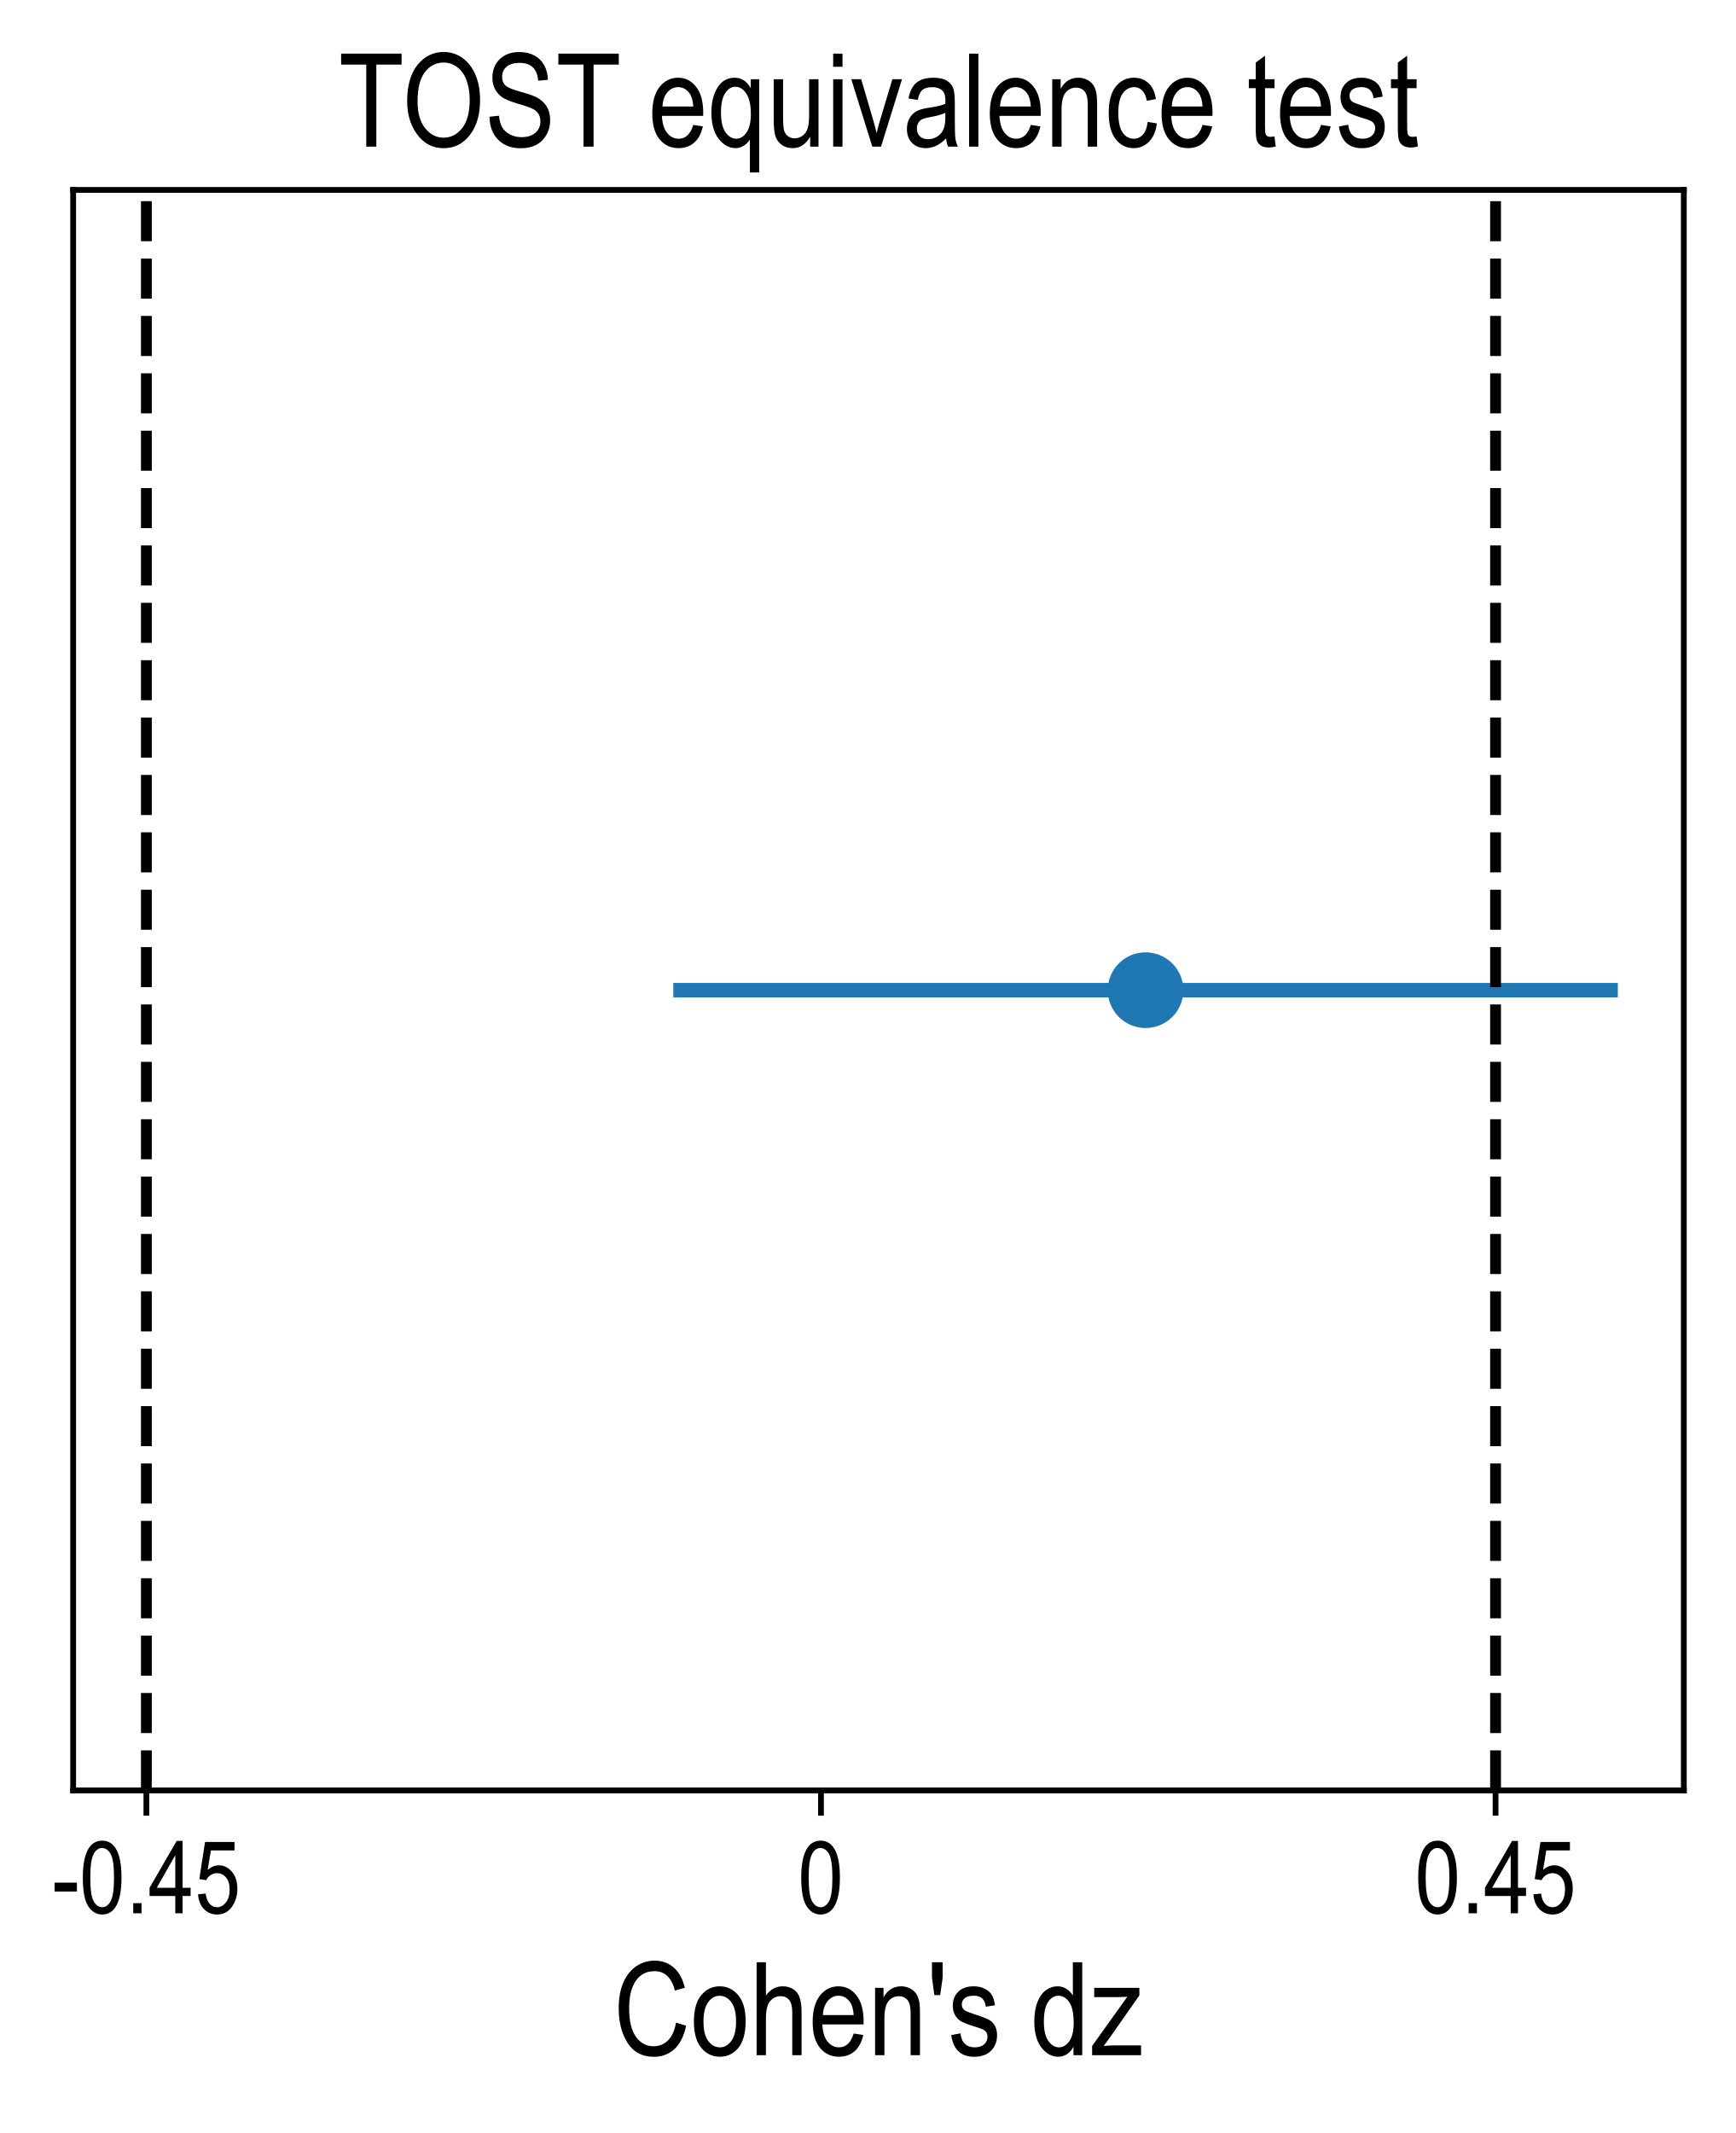
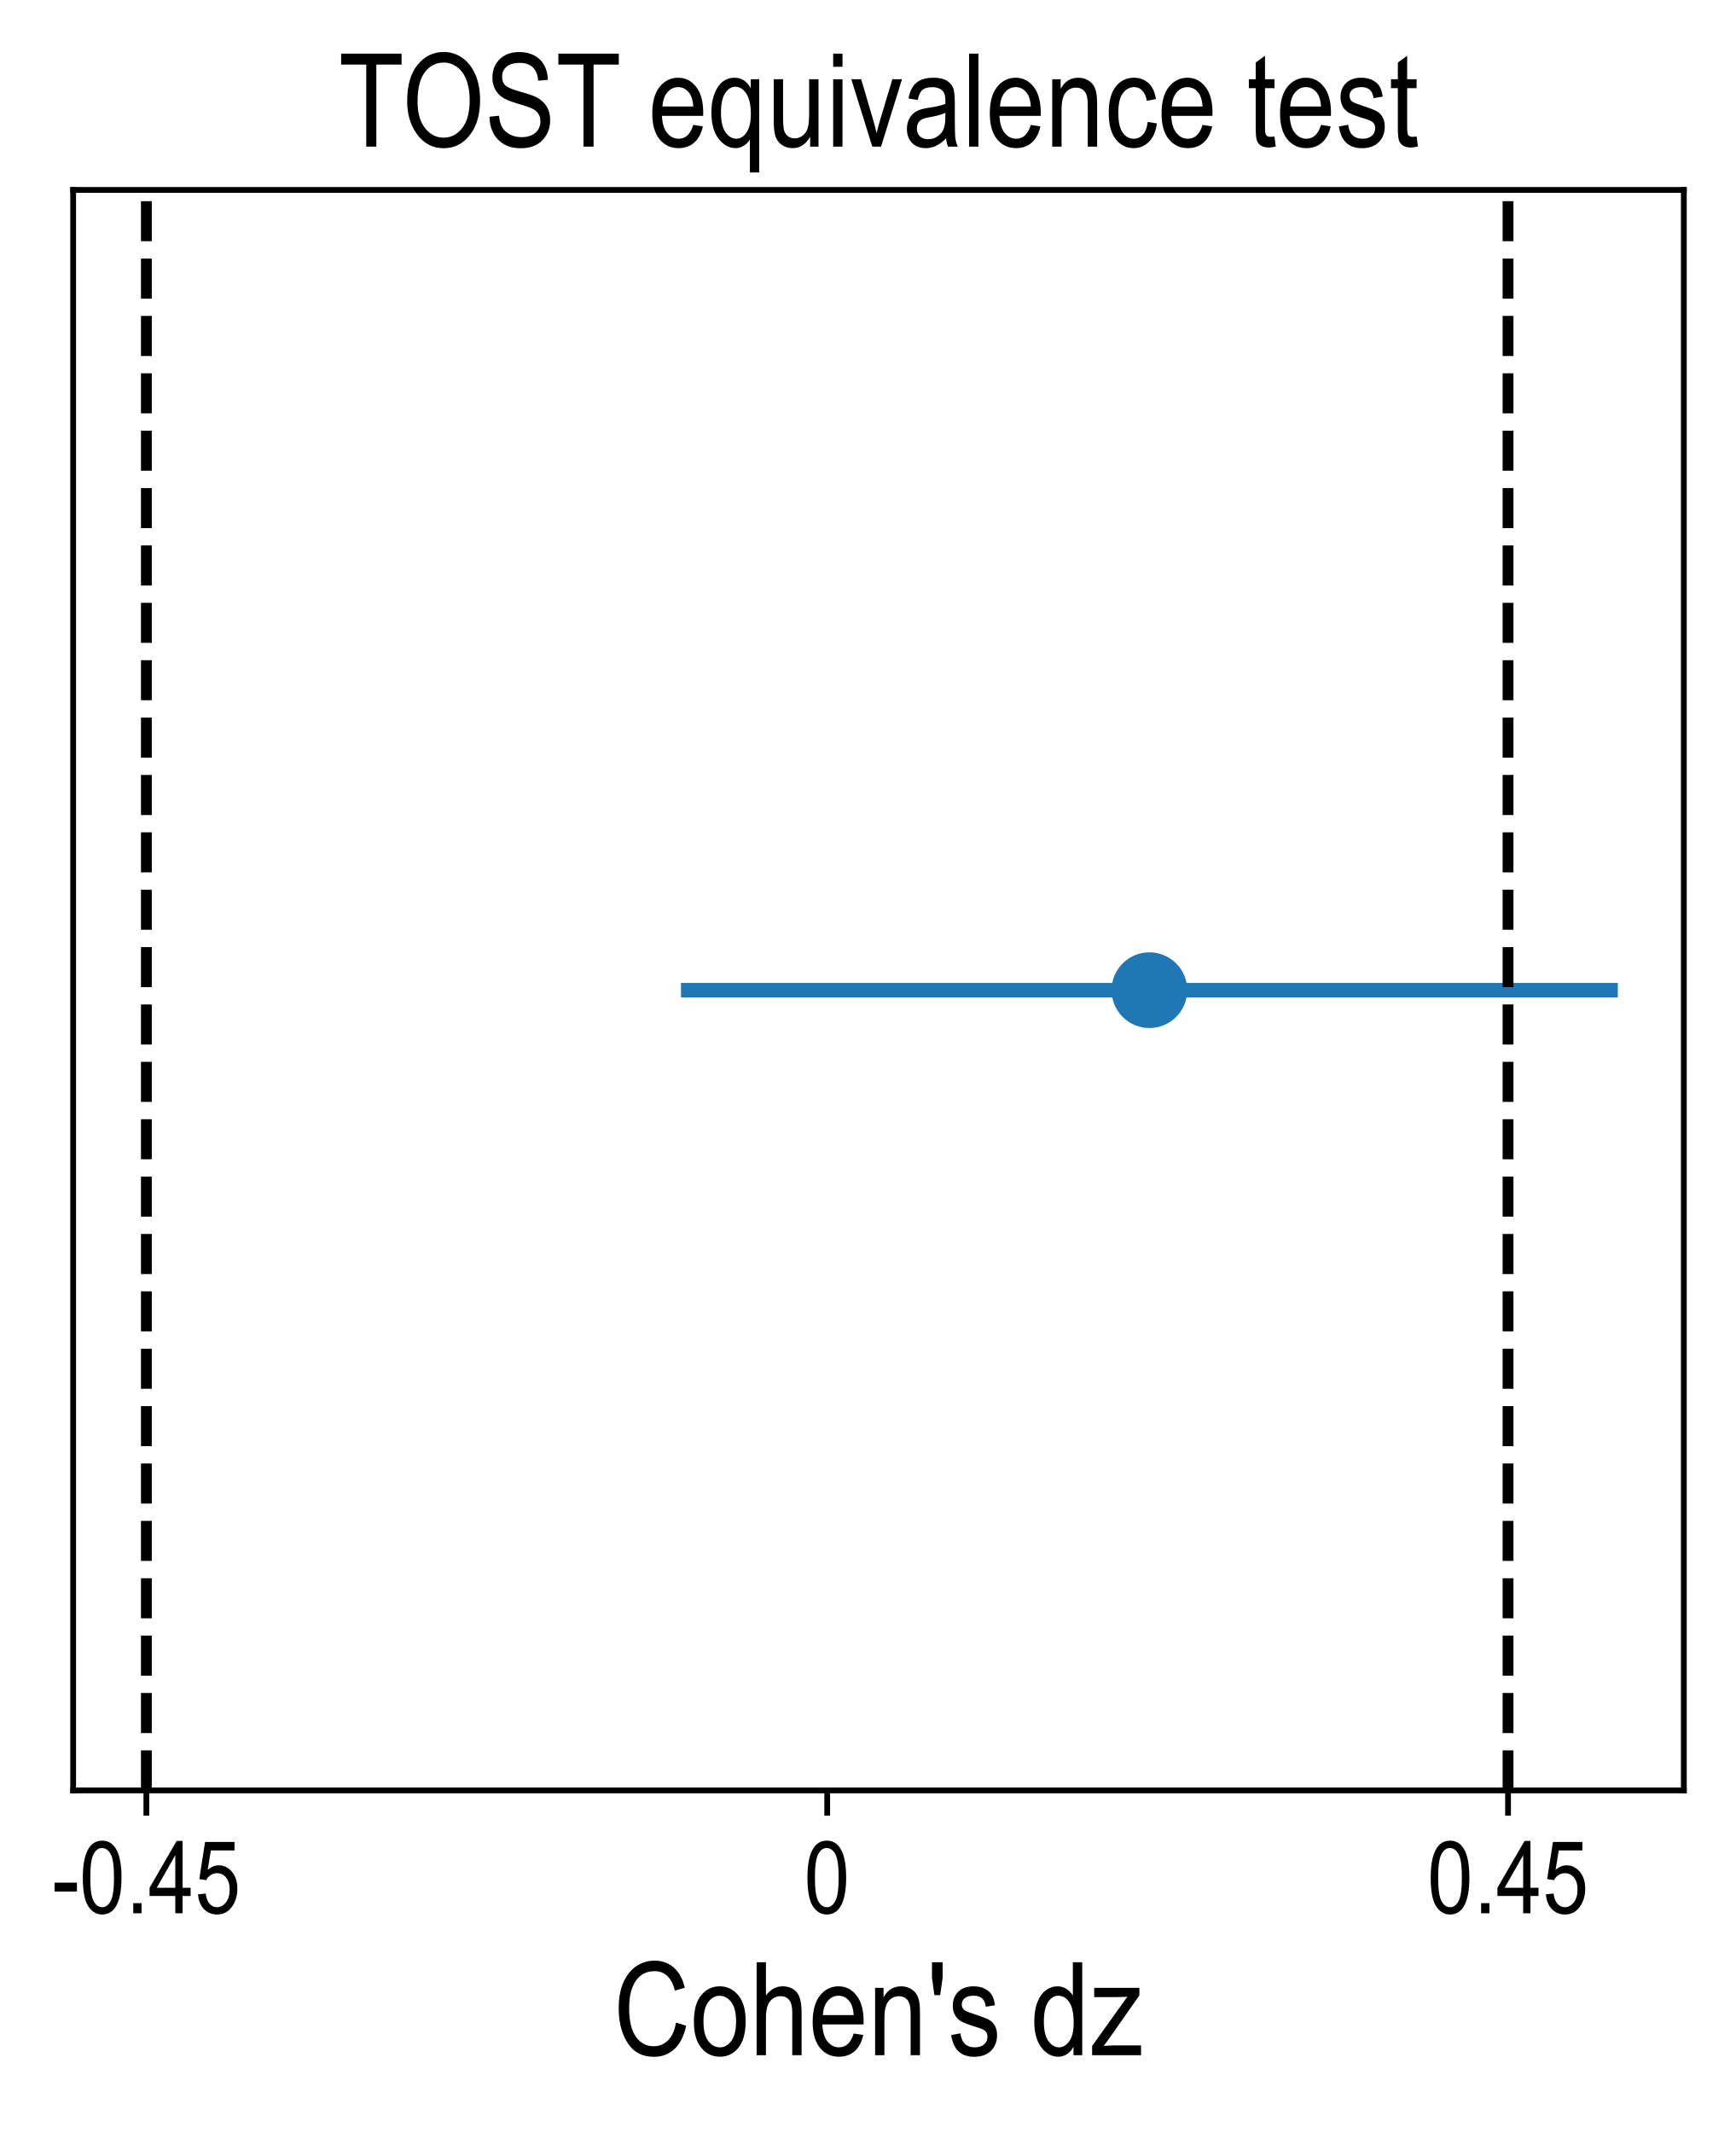
<svg xmlns="http://www.w3.org/2000/svg" xmlns:xlink="http://www.w3.org/1999/xlink" width="240.539pt" height="295.54pt" viewBox="0 0 240.539 295.54" version="1.1">
  <defs>
    <style type="text/css">*{stroke-linejoin: round; stroke-linecap: butt}</style>
  </defs>
  <g id="figure_1">
    <g id="patch_1">
      <path d="M 0 295.54  L 240.539 295.54  L 240.539 0  L 0 0  L 0 295.54  z " style="fill: none" />
    </g>
    <g id="axes_1">
      <g id="patch_2">
        <path d="M 10.139 248.075  L 233.339 248.075  L 233.339 26.315  L 10.139 26.315  L 10.139 248.075  z " style="fill: none" />
      </g>
      <g id="PathCollection_1">
        <defs>
-           <path id="me941a56476" d="M 0 4.743  C 1.258 4.743 2.465 4.244 3.354 3.354  C 4.244 2.465 4.743 1.258 4.743 0  C 4.743 -1.258 4.244 -2.465 3.354 -3.354  C 2.465 -4.244 1.258 -4.743 0 -4.743  C -1.258 -4.743 -2.465 -4.244 -3.354 -3.354  C -4.244 -2.465 -4.743 -1.258 -4.743 0  C -4.743 1.258 -4.244 2.465 -3.354 3.354  C -2.465 4.244 -1.258 4.743 0 4.743  z " style="stroke: #1f77b4" />
+           <path id="m2fb4ff6123" d="M 0 4.743  C 1.258 4.743 2.465 4.244 3.354 3.354  C 4.244 2.465 4.743 1.258 4.743 0  C 4.743 -1.258 4.244 -2.465 3.354 -3.354  C 2.465 -4.244 1.258 -4.743 0 -4.743  C -1.258 -4.743 -2.465 -4.244 -3.354 -3.354  C -4.244 -2.465 -4.743 -1.258 -4.743 0  C -4.743 1.258 -4.244 2.465 -3.354 3.354  C -2.465 4.244 -1.258 4.743 0 4.743  z " style="stroke: #1f77b4" />
        </defs>
-         <g clip-path="url(#p5a998be5f0)">
-           <use xlink:href="#me941a56476" x="158.749" y="137.195" style="fill: #1f77b4; stroke: #1f77b4" />
+         <g clip-path="url(#p81c07b02be)">
+           <use xlink:href="#m2fb4ff6123" x="159.281" y="137.195" style="fill: #1f77b4; stroke: #1f77b4" />
        </g>
      </g>
      <g id="matplotlib.axis_1">
        <g id="xtick_1">
          <g id="line2d_1">
            <defs>
-               <path id="md34f85279f" d="M 0 0  L 0 3.5  " style="stroke: #000000; stroke-width: 0.8" />
+               <path id="mced75afe0f" d="M 0 0  L 0 3.5  " style="stroke: #000000; stroke-width: 0.8" />
            </defs>
            <g>
-               <use xlink:href="#md34f85279f" x="20.285" y="248.075" style="stroke: #000000; stroke-width: 0.8" />
+               <use xlink:href="#mced75afe0f" x="20.285" y="248.075" style="stroke: #000000; stroke-width: 0.8" />
            </g>
          </g>
          <g id="text_1">
            <g transform="translate(7.2 265.0956) scale(0.14 -0.14)">
              <defs>
                <path id="ArialNarrow-2d" d="M 166 1375  L 166 1941  L 1581 1941  L 1581 1375  L 166 1375  z " transform="scale(0.015625)" />
                <path id="ArialNarrow-30" d="M 209 2259  Q 209 3413 520 4006  Q 831 4600 1438 4600  Q 1975 4600 2284 4119  Q 2659 3538 2659 2259  Q 2659 1113 2350 517  Q 2041 -78 1431 -78  Q 894 -78 551 447  Q 209 972 209 2259  z M 681 2259  Q 681 1144 895 764  Q 1109 384 1444 384  Q 1759 384 1971 768  Q 2184 1153 2184 2259  Q 2184 3378 1970 3756  Q 1756 4134 1416 4134  Q 1103 4134 892 3750  Q 681 3366 681 2259  z " transform="scale(0.015625)" />
                <path id="ArialNarrow-2e" d="M 484 0  L 484 641  L 1009 641  L 1009 0  L 484 0  z " transform="scale(0.015625)" />
                <path id="ArialNarrow-34" d="M 1688 0  L 1688 1097  L 59 1097  L 59 1613  L 1775 4581  L 2150 4581  L 2150 1613  L 2659 1613  L 2659 1097  L 2150 1097  L 2150 0  L 1688 0  z M 1688 1613  L 1688 3678  L 513 1613  L 1688 1613  z " transform="scale(0.015625)" />
                <path id="ArialNarrow-35" d="M 209 1200  L 694 1250  Q 750 813 948 598  Q 1147 384 1409 384  Q 1738 384 1975 686  Q 2213 988 2213 1509  Q 2213 2000 1983 2270  Q 1753 2541 1406 2541  Q 1197 2541 1014 2423  Q 831 2306 725 2097  L 291 2166  L 656 4519  L 2522 4519  L 2522 3981  L 1025 3981  L 822 2750  Q 1156 3038 1531 3038  Q 2003 3038 2351 2636  Q 2700 2234 2700 1553  Q 2700 881 2351 401  Q 2003 -78 1416 -78  Q 928 -78 592 261  Q 256 600 209 1200  z " transform="scale(0.015625)" />
              </defs>
              <use xlink:href="#ArialNarrow-2d" />
              <use xlink:href="#ArialNarrow-30" transform="translate(27.29492 0)" />
              <use xlink:href="#ArialNarrow-2e" transform="translate(72.90039 0)" />
              <use xlink:href="#ArialNarrow-34" transform="translate(95.70312 0)" />
              <use xlink:href="#ArialNarrow-35" transform="translate(141.3086 0)" />
            </g>
          </g>
        </g>
        <g id="xtick_2">
          <g id="line2d_2">
            <g>
-               <use xlink:href="#md34f85279f" x="113.767" y="248.075" style="stroke: #000000; stroke-width: 0.8" />
+               <use xlink:href="#mced75afe0f" x="114.632" y="248.075" style="stroke: #000000; stroke-width: 0.8" />
            </g>
          </g>
          <g id="text_2">
-             <g transform="translate(110.5747 265.0956) scale(0.14 -0.14)">
+             <g transform="translate(111.4391 265.0956) scale(0.14 -0.14)">
              <use xlink:href="#ArialNarrow-30" />
            </g>
          </g>
        </g>
        <g id="xtick_3">
          <g id="line2d_3">
            <g>
-               <use xlink:href="#md34f85279f" x="207.25" y="248.075" style="stroke: #000000; stroke-width: 0.8" />
+               <use xlink:href="#mced75afe0f" x="208.979" y="248.075" style="stroke: #000000; stroke-width: 0.8" />
            </g>
          </g>
          <g id="text_3">
-             <g transform="translate(196.0763 265.0956) scale(0.14 -0.14)">
+             <g transform="translate(197.8051 265.0956) scale(0.14 -0.14)">
              <use xlink:href="#ArialNarrow-30" />
              <use xlink:href="#ArialNarrow-2e" transform="translate(45.60547 0)" />
              <use xlink:href="#ArialNarrow-34" transform="translate(68.4082 0)" />
              <use xlink:href="#ArialNarrow-35" transform="translate(114.0137 0)" />
            </g>
          </g>
        </g>
        <g id="text_4">
          <g transform="translate(85.03876 284.7622) scale(0.18 -0.18)">
            <defs>
              <path id="ArialNarrow-43" d="M 3072 1606  L 3572 1453  Q 3406 681 2992 301  Q 2578 -78 1984 -78  Q 1463 -78 1092 176  Q 722 431 486 993  Q 250 1556 250 2322  Q 250 3078 486 3601  Q 722 4125 1125 4392  Q 1528 4659 2025 4659  Q 2569 4659 2959 4320  Q 3350 3981 3506 3325  L 3019 3184  Q 2769 4141 2016 4141  Q 1641 4141 1366 3948  Q 1091 3756 927 3350  Q 763 2944 763 2322  Q 763 1381 1094 911  Q 1425 441 1975 441  Q 2381 441 2676 730  Q 2972 1019 3072 1606  z " transform="scale(0.015625)" />
              <path id="ArialNarrow-6f" d="M 166 1659  Q 166 2519 527 2956  Q 888 3394 1441 3394  Q 1984 3394 2350 2956  Q 2716 2519 2716 1694  Q 2716 800 2356 362  Q 1997 -75 1441 -75  Q 894 -75 530 364  Q 166 803 166 1659  z M 638 1659  Q 638 1016 872 702  Q 1106 388 1453 388  Q 1778 388 2011 705  Q 2244 1022 2244 1659  Q 2244 2300 2009 2614  Q 1775 2928 1428 2928  Q 1100 2928 869 2612  Q 638 2297 638 1659  z " transform="scale(0.015625)" />
              <path id="ArialNarrow-68" d="M 338 0  L 338 4581  L 797 4581  L 797 2938  Q 959 3166 1164 3280  Q 1369 3394 1616 3394  Q 2050 3394 2301 3117  Q 2553 2841 2553 2103  L 2553 0  L 2094 0  L 2094 2103  Q 2094 2534 1941 2721  Q 1788 2909 1519 2909  Q 1219 2909 1008 2668  Q 797 2428 797 1816  L 797 0  L 338 0  z " transform="scale(0.015625)" />
              <path id="ArialNarrow-65" d="M 2200 1069  L 2675 997  Q 2556 466 2245 195  Q 1934 -75 1475 -75  Q 897 -75 539 364  Q 181 803 181 1631  Q 181 2491 542 2942  Q 903 3394 1456 3394  Q 1984 3394 2337 2950  Q 2691 2506 2691 1666  L 2688 1516  L 656 1516  Q 684 956 915 672  Q 1147 388 1478 388  Q 1997 388 2200 1069  z M 684 1978  L 2203 1978  Q 2172 2409 2019 2622  Q 1797 2931 1453 2931  Q 1144 2931 925 2673  Q 706 2416 684 1978  z " transform="scale(0.015625)" />
              <path id="ArialNarrow-6e" d="M 338 0  L 338 3319  L 753 3319  L 753 2847  Q 903 3122 1120 3258  Q 1338 3394 1619 3394  Q 1838 3394 2023 3308  Q 2209 3222 2323 3083  Q 2438 2944 2494 2722  Q 2550 2500 2550 2041  L 2550 0  L 2088 0  L 2088 2019  Q 2088 2384 2025 2553  Q 1963 2722 1830 2814  Q 1697 2906 1522 2906  Q 1191 2906 994 2659  Q 797 2413 797 1813  L 797 0  L 338 0  z " transform="scale(0.015625)" />
              <path id="ArialNarrow-27" d="M 341 2959  L 222 3816  L 222 4581  L 747 4581  L 747 3816  L 625 2959  L 341 2959  z " transform="scale(0.015625)" />
              <path id="ArialNarrow-73" d="M 163 991  L 619 1078  Q 659 728 840 558  Q 1022 388 1322 388  Q 1622 388 1786 536  Q 1950 684 1950 913  Q 1950 1109 1809 1219  Q 1713 1294 1341 1406  Q 803 1572 622 1687  Q 441 1803 341 1997  Q 241 2191 241 2438  Q 241 2863 512 3128  Q 784 3394 1266 3394  Q 1569 3394 1798 3284  Q 2028 3175 2150 2990  Q 2272 2806 2319 2463  L 1869 2388  Q 1806 2931 1278 2931  Q 978 2931 831 2811  Q 684 2691 684 2503  Q 684 2319 825 2213  Q 909 2150 1325 2013  Q 1897 1828 2065 1720  Q 2234 1613 2328 1427  Q 2422 1241 2422 984  Q 2422 509 2120 215  Q 1819 -78 1297 -78  Q 319 -78 163 991  z " transform="scale(0.015625)" />
              <path id="ArialNarrow-20" transform="scale(0.015625)" />
              <path id="ArialNarrow-64" d="M 2103 0  L 2103 419  Q 1978 178 1781 51  Q 1584 -75 1356 -75  Q 875 -75 523 379  Q 172 834 172 1659  Q 172 2225 328 2619  Q 484 3013 745 3203  Q 1006 3394 1325 3394  Q 1553 3394 1748 3273  Q 1944 3153 2072 2938  L 2072 4581  L 2534 4581  L 2534 0  L 2103 0  z M 644 1656  Q 644 1013 867 700  Q 1091 388 1388 388  Q 1681 388 1897 688  Q 2113 988 2113 1594  Q 2113 2291 1897 2611  Q 1681 2931 1353 2931  Q 1063 2931 853 2623  Q 644 2316 644 1656  z " transform="scale(0.015625)" />
              <path id="ArialNarrow-7a" d="M 103 0  L 103 456  L 1838 2881  Q 1541 2863 1316 2863  L 206 2863  L 206 3319  L 2431 3319  L 2431 2947  L 956 841  L 672 456  Q 981 484 1253 484  L 2513 484  L 2513 0  L 103 0  z " transform="scale(0.015625)" />
            </defs>
            <use xlink:href="#ArialNarrow-43" />
            <use xlink:href="#ArialNarrow-6f" transform="translate(59.17969 0)" />
            <use xlink:href="#ArialNarrow-68" transform="translate(104.7852 0)" />
            <use xlink:href="#ArialNarrow-65" transform="translate(150.3906 0)" />
            <use xlink:href="#ArialNarrow-6e" transform="translate(195.9961 0)" />
            <use xlink:href="#ArialNarrow-27" transform="translate(241.6016 0)" />
            <use xlink:href="#ArialNarrow-73" transform="translate(257.3242 0)" />
            <use xlink:href="#ArialNarrow-20" transform="translate(298.3398 0)" />
            <use xlink:href="#ArialNarrow-64" transform="translate(321.1426 0)" />
            <use xlink:href="#ArialNarrow-7a" transform="translate(366.748 0)" />
          </g>
        </g>
      </g>
      <g id="matplotlib.axis_2" />
      <g id="line2d_4">
-         <path d="M 94.305 137.195  L 223.194 137.195  " clip-path="url(#p5a998be5f0)" style="fill: none; stroke: #1f77b4; stroke-width: 2; stroke-linecap: square" />
+         <path d="M 95.369 137.195  L 223.194 137.195  " clip-path="url(#p81c07b02be)" style="fill: none; stroke: #1f77b4; stroke-width: 2; stroke-linecap: square" />
      </g>
      <g id="line2d_5">
-         <path d="M 20.285 248.075  L 20.285 26.315  " clip-path="url(#p5a998be5f0)" style="fill: none; stroke-dasharray: 5.55,2.4; stroke-dashoffset: 0; stroke: #000000; stroke-width: 1.5" />
+         <path d="M 20.285 248.075  L 20.285 26.315  " clip-path="url(#p81c07b02be)" style="fill: none; stroke-dasharray: 5.55,2.4; stroke-dashoffset: 0; stroke: #000000; stroke-width: 1.5" />
      </g>
      <g id="line2d_6">
-         <path d="M 207.25 248.075  L 207.25 26.315  " clip-path="url(#p5a998be5f0)" style="fill: none; stroke-dasharray: 5.55,2.4; stroke-dashoffset: 0; stroke: #000000; stroke-width: 1.5" />
+         <path d="M 208.979 248.075  L 208.979 26.315  " clip-path="url(#p81c07b02be)" style="fill: none; stroke-dasharray: 5.55,2.4; stroke-dashoffset: 0; stroke: #000000; stroke-width: 1.5" />
      </g>
      <g id="patch_3">
        <path d="M 10.139 248.075  L 10.139 26.315  " style="fill: none; stroke: #000000; stroke-width: 0.8; stroke-linejoin: miter; stroke-linecap: square" />
      </g>
      <g id="patch_4">
        <path d="M 233.339 248.075  L 233.339 26.315  " style="fill: none; stroke: #000000; stroke-width: 0.8; stroke-linejoin: miter; stroke-linecap: square" />
      </g>
      <g id="patch_5">
        <path d="M 10.139 248.075  L 233.339 248.075  " style="fill: none; stroke: #000000; stroke-width: 0.8; stroke-linejoin: miter; stroke-linecap: square" />
      </g>
      <g id="patch_6">
        <path d="M 10.139 26.315  L 233.339 26.315  " style="fill: none; stroke: #000000; stroke-width: 0.8; stroke-linejoin: miter; stroke-linecap: square" />
      </g>
      <g id="text_5">
        <g transform="translate(46.90548 20.31469) scale(0.18 -0.18)">
          <defs>
            <path id="ArialNarrow-54" d="M 1369 0  L 1369 4041  L 131 4041  L 131 4581  L 3109 4581  L 3109 4041  L 1866 4041  L 1866 0  L 1369 0  z " transform="scale(0.015625)" />
            <path id="ArialNarrow-4f" d="M 266 2231  Q 266 3403 781 4033  Q 1297 4663 2066 4663  Q 2563 4663 2972 4381  Q 3381 4100 3620 3564  Q 3859 3028 3859 2288  Q 3859 1269 3397 628  Q 2888 -78 2063 -78  Q 1231 -78 725 647  Q 266 1303 266 2231  z M 778 2222  Q 778 1375 1151 908  Q 1525 441 2059 441  Q 2606 441 2976 912  Q 3347 1384 3347 2300  Q 3347 2891 3156 3356  Q 3009 3713 2714 3927  Q 2419 4141 2069 4141  Q 1506 4141 1142 3672  Q 778 3203 778 2222  z " transform="scale(0.015625)" />
            <path id="ArialNarrow-53" d="M 238 1472  L 706 1522  Q 744 1144 876 933  Q 1009 722 1256 594  Q 1503 466 1813 466  Q 2256 466 2501 683  Q 2747 900 2747 1247  Q 2747 1450 2658 1601  Q 2569 1753 2389 1850  Q 2209 1947 1613 2122  Q 1081 2278 856 2437  Q 631 2597 506 2842  Q 381 3088 381 3397  Q 381 3953 740 4306  Q 1100 4659 1709 4659  Q 2128 4659 2442 4493  Q 2756 4328 2929 4018  Q 3103 3709 3116 3291  L 2638 3247  Q 2600 3694 2370 3909  Q 2141 4125 1725 4125  Q 1303 4125 1081 3936  Q 859 3747 859 3447  Q 859 3169 1022 3016  Q 1184 2863 1753 2706  Q 2309 2553 2534 2441  Q 2878 2266 3053 1980  Q 3228 1694 3228 1297  Q 3228 903 3043 579  Q 2859 256 2542 87  Q 2225 -81 1778 -81  Q 1081 -81 667 337  Q 253 756 238 1472  z " transform="scale(0.015625)" />
            <path id="ArialNarrow-71" d="M 2072 -1272  L 2072 353  Q 1963 163 1767 44  Q 1572 -75 1375 -75  Q 888 -75 531 387  Q 175 850 175 1691  Q 175 2422 475 2908  Q 775 3394 1325 3394  Q 1578 3394 1775 3264  Q 1972 3134 2116 2875  L 2116 3319  L 2531 3319  L 2531 -1272  L 2072 -1272  z M 647 1669  Q 647 1022 872 705  Q 1097 388 1409 388  Q 1688 388 1903 692  Q 2119 997 2119 1600  Q 2119 2284 1892 2617  Q 1666 2950 1353 2950  Q 1069 2950 858 2639  Q 647 2328 647 1669  z " transform="scale(0.015625)" />
            <path id="ArialNarrow-75" d="M 2122 0  L 2122 488  Q 1963 206 1747 65  Q 1531 -75 1259 -75  Q 938 -75 709 98  Q 481 272 404 537  Q 328 803 328 1263  L 328 3319  L 788 3319  L 788 1478  Q 788 966 839 792  Q 891 619 1030 514  Q 1169 409 1347 409  Q 1678 409 1891 681  Q 2072 916 2072 1541  L 2072 3319  L 2534 3319  L 2534 0  L 2122 0  z " transform="scale(0.015625)" />
            <path id="ArialNarrow-69" d="M 338 3934  L 338 4581  L 797 4581  L 797 3934  L 338 3934  z M 338 0  L 338 3319  L 797 3319  L 797 0  L 338 0  z " transform="scale(0.015625)" />
            <path id="ArialNarrow-76" d="M 1100 0  L 66 3319  L 553 3319  L 1138 1331  Q 1238 994 1313 663  Q 1372 925 1481 1294  L 2088 3319  L 2563 3319  L 1531 0  L 1100 0  z " transform="scale(0.015625)" />
            <path id="ArialNarrow-61" d="M 2113 409  Q 1881 169 1631 47  Q 1381 -75 1113 -75  Q 688 -75 434 181  Q 181 438 181 872  Q 181 1159 300 1381  Q 419 1603 625 1728  Q 831 1853 1250 1913  Q 1813 1994 2075 2106  L 2078 2250  Q 2078 2591 1956 2728  Q 1784 2928 1428 2928  Q 1106 2928 947 2795  Q 788 2663 713 2297  L 259 2372  Q 356 2906 651 3150  Q 947 3394 1497 3394  Q 1925 3394 2169 3233  Q 2413 3072 2477 2834  Q 2541 2597 2541 2141  L 2541 1391  Q 2541 603 2570 398  Q 2600 194 2688 0  L 2206 0  Q 2134 172 2113 409  z M 2075 1666  Q 1822 1541 1322 1453  Q 1031 1403 915 1339  Q 800 1275 736 1158  Q 672 1041 672 888  Q 672 650 819 508  Q 966 366 1225 366  Q 1472 366 1673 494  Q 1875 622 1975 836  Q 2075 1050 2075 1459  L 2075 1666  z " transform="scale(0.015625)" />
            <path id="ArialNarrow-6c" d="M 325 0  L 325 4581  L 784 4581  L 784 0  L 325 0  z " transform="scale(0.015625)" />
            <path id="ArialNarrow-63" d="M 2122 1216  L 2575 1144  Q 2497 550 2183 237  Q 1869 -75 1428 -75  Q 894 -75 548 364  Q 203 803 203 1663  Q 203 2528 551 2961  Q 900 3394 1447 3394  Q 1869 3394 2158 3131  Q 2447 2869 2528 2344  L 2081 2259  Q 2016 2597 1853 2764  Q 1691 2931 1463 2931  Q 1122 2931 898 2629  Q 675 2328 675 1672  Q 675 994 889 691  Q 1103 388 1438 388  Q 1700 388 1886 589  Q 2072 791 2122 1216  z " transform="scale(0.015625)" />
            <path id="ArialNarrow-74" d="M 1366 503  L 1428 6  Q 1238 -44 1084 -44  Q 844 -44 697 51  Q 550 147 495 312  Q 441 478 441 972  L 441 2881  L 103 2881  L 103 3319  L 441 3319  L 441 4141  L 900 4478  L 900 3319  L 1366 3319  L 1366 2881  L 900 2881  L 900 941  Q 900 672 941 594  Q 1000 481 1163 481  Q 1241 481 1366 503  z " transform="scale(0.015625)" />
          </defs>
          <use xlink:href="#ArialNarrow-54" />
          <use xlink:href="#ArialNarrow-4f" transform="translate(48.72266 0)" />
          <use xlink:href="#ArialNarrow-53" transform="translate(112.541 0)" />
          <use xlink:href="#ArialNarrow-54" transform="translate(167.2285 0)" />
          <use xlink:href="#ArialNarrow-20" transform="translate(215.9512 0)" />
          <use xlink:href="#ArialNarrow-65" transform="translate(238.7539 0)" />
          <use xlink:href="#ArialNarrow-71" transform="translate(284.3594 0)" />
          <use xlink:href="#ArialNarrow-75" transform="translate(329.9648 0)" />
          <use xlink:href="#ArialNarrow-69" transform="translate(375.5703 0)" />
          <use xlink:href="#ArialNarrow-76" transform="translate(393.7832 0)" />
          <use xlink:href="#ArialNarrow-61" transform="translate(434.7988 0)" />
          <use xlink:href="#ArialNarrow-6c" transform="translate(480.4043 0)" />
          <use xlink:href="#ArialNarrow-65" transform="translate(498.6172 0)" />
          <use xlink:href="#ArialNarrow-6e" transform="translate(544.2227 0)" />
          <use xlink:href="#ArialNarrow-63" transform="translate(589.8281 0)" />
          <use xlink:href="#ArialNarrow-65" transform="translate(630.8438 0)" />
          <use xlink:href="#ArialNarrow-20" transform="translate(676.4492 0)" />
          <use xlink:href="#ArialNarrow-74" transform="translate(699.252 0)" />
          <use xlink:href="#ArialNarrow-65" transform="translate(722.0547 0)" />
          <use xlink:href="#ArialNarrow-73" transform="translate(767.6602 0)" />
          <use xlink:href="#ArialNarrow-74" transform="translate(808.6758 0)" />
        </g>
      </g>
    </g>
  </g>
  <defs>
-     <clipPath id="p5a998be5f0">
+     <clipPath id="p81c07b02be">
      <rect x="10.139" y="26.315" width="223.2" height="221.76" />
    </clipPath>
  </defs>
</svg>
